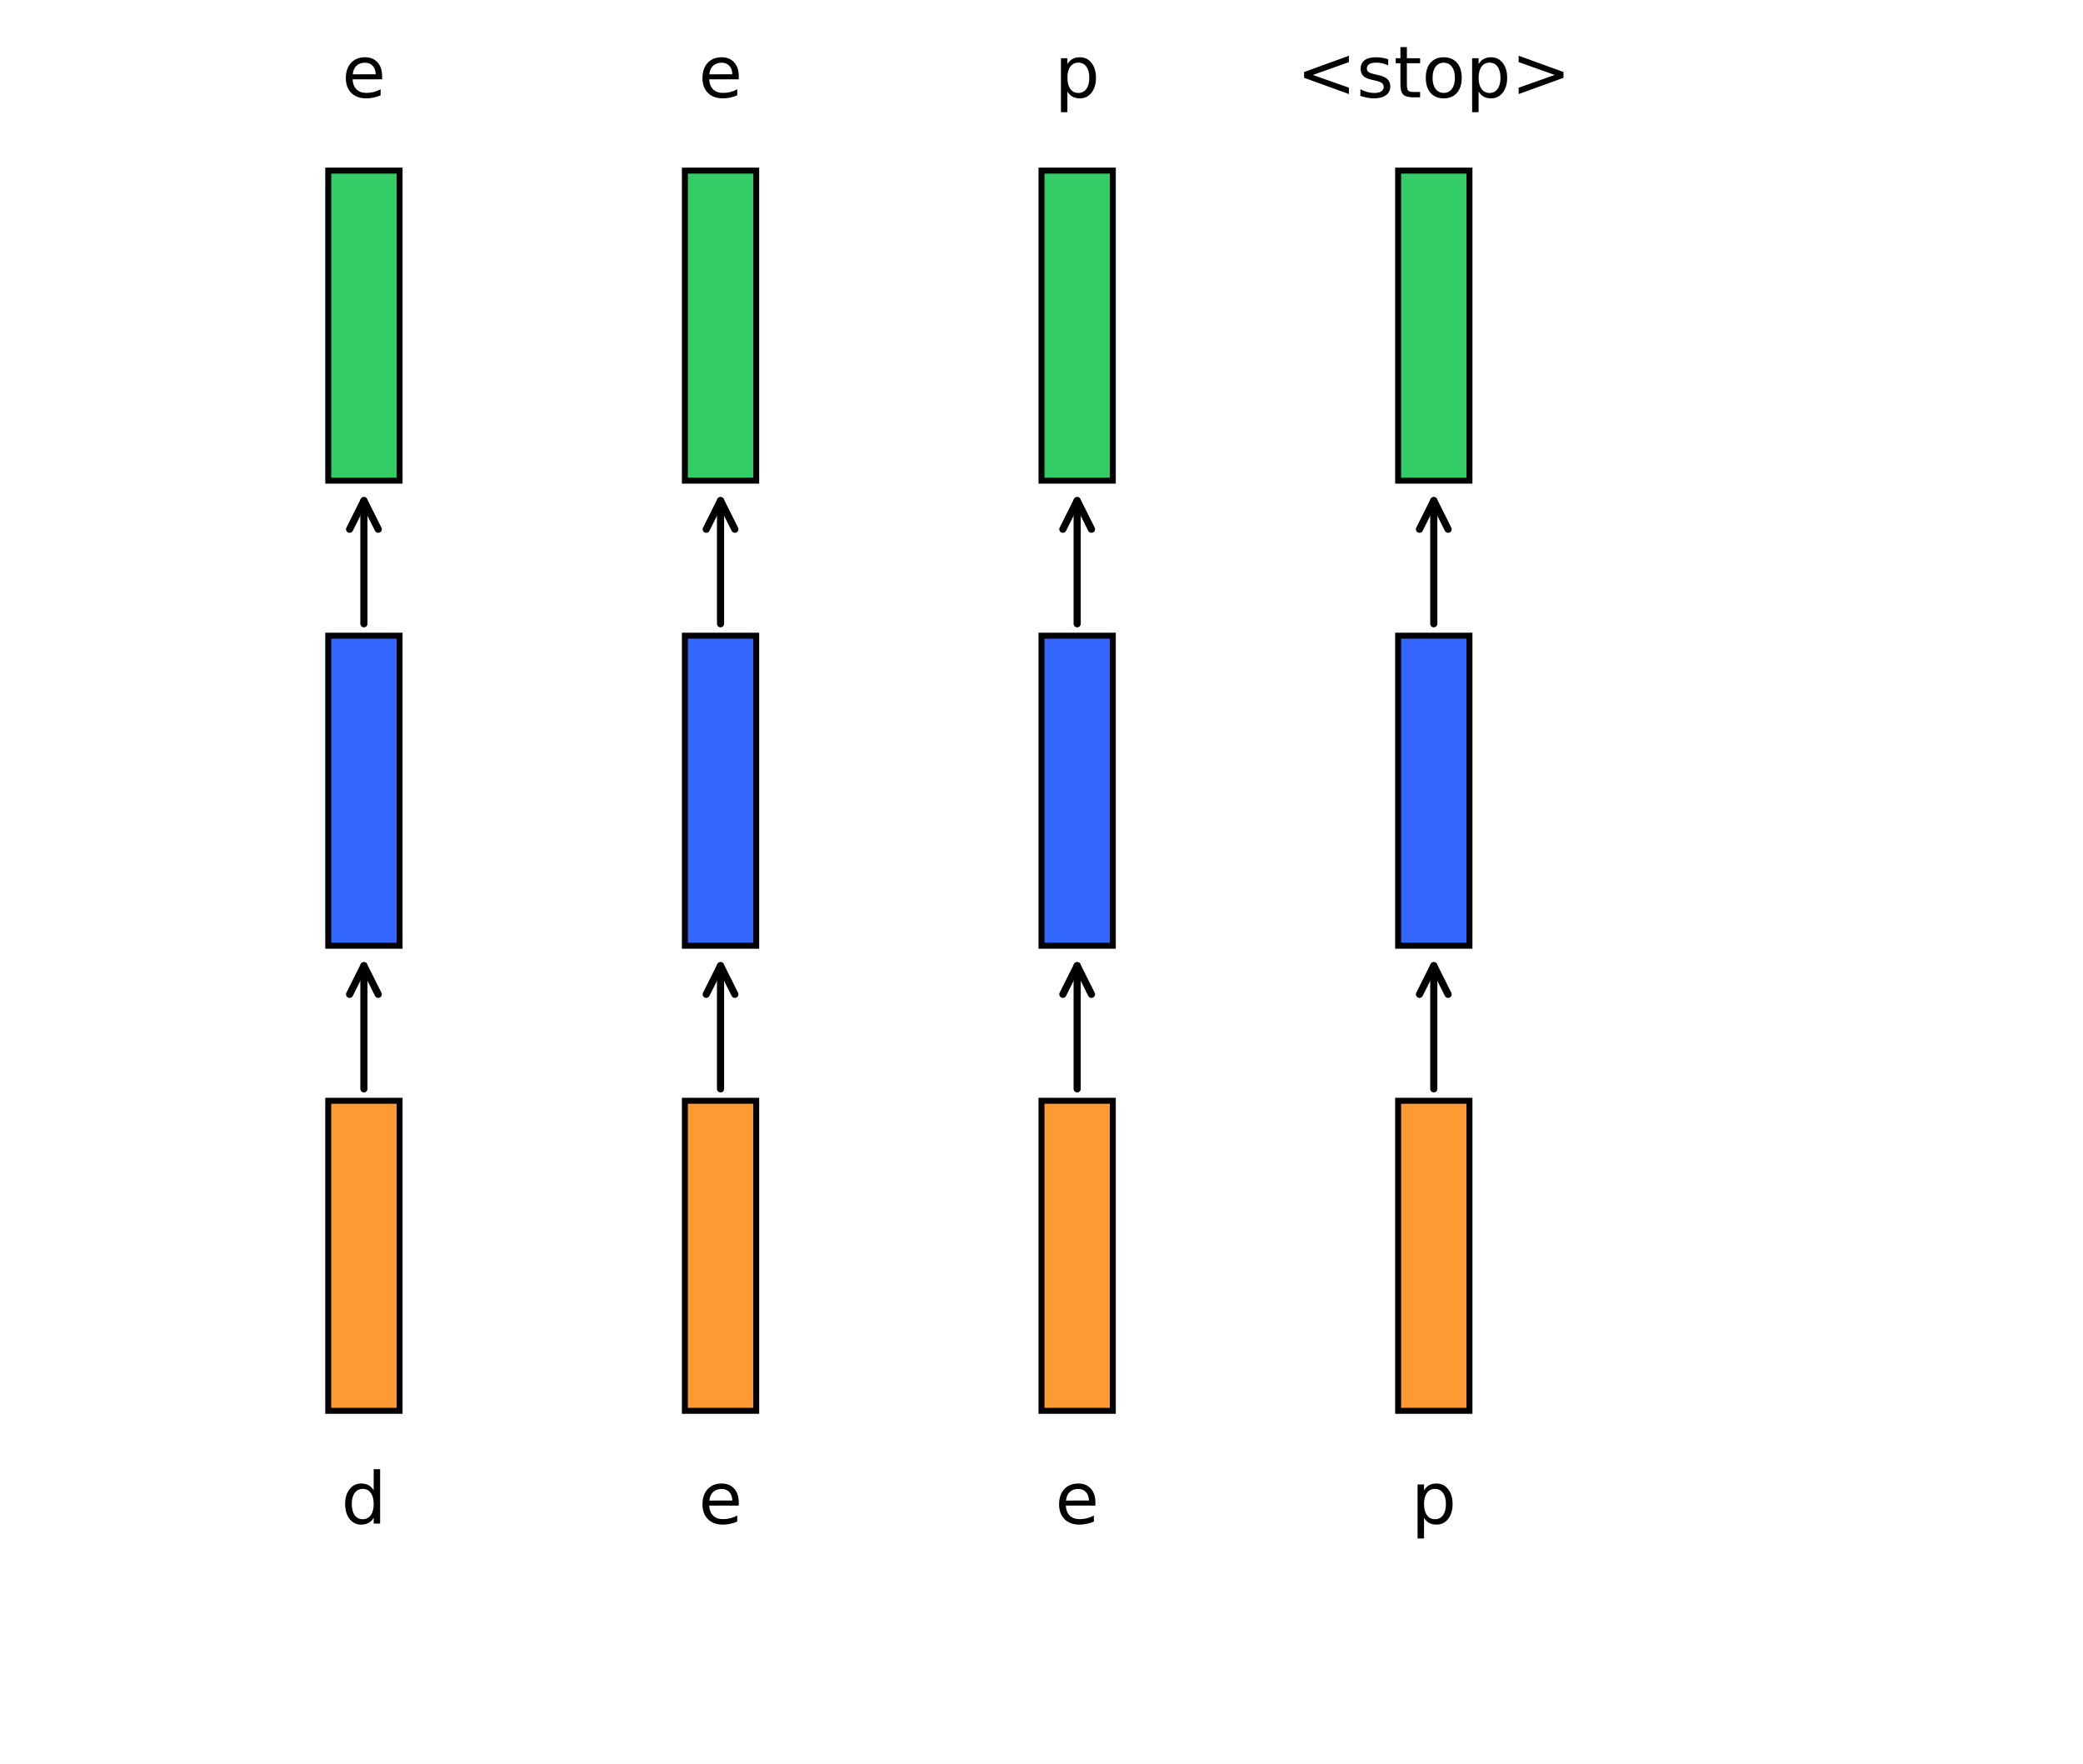
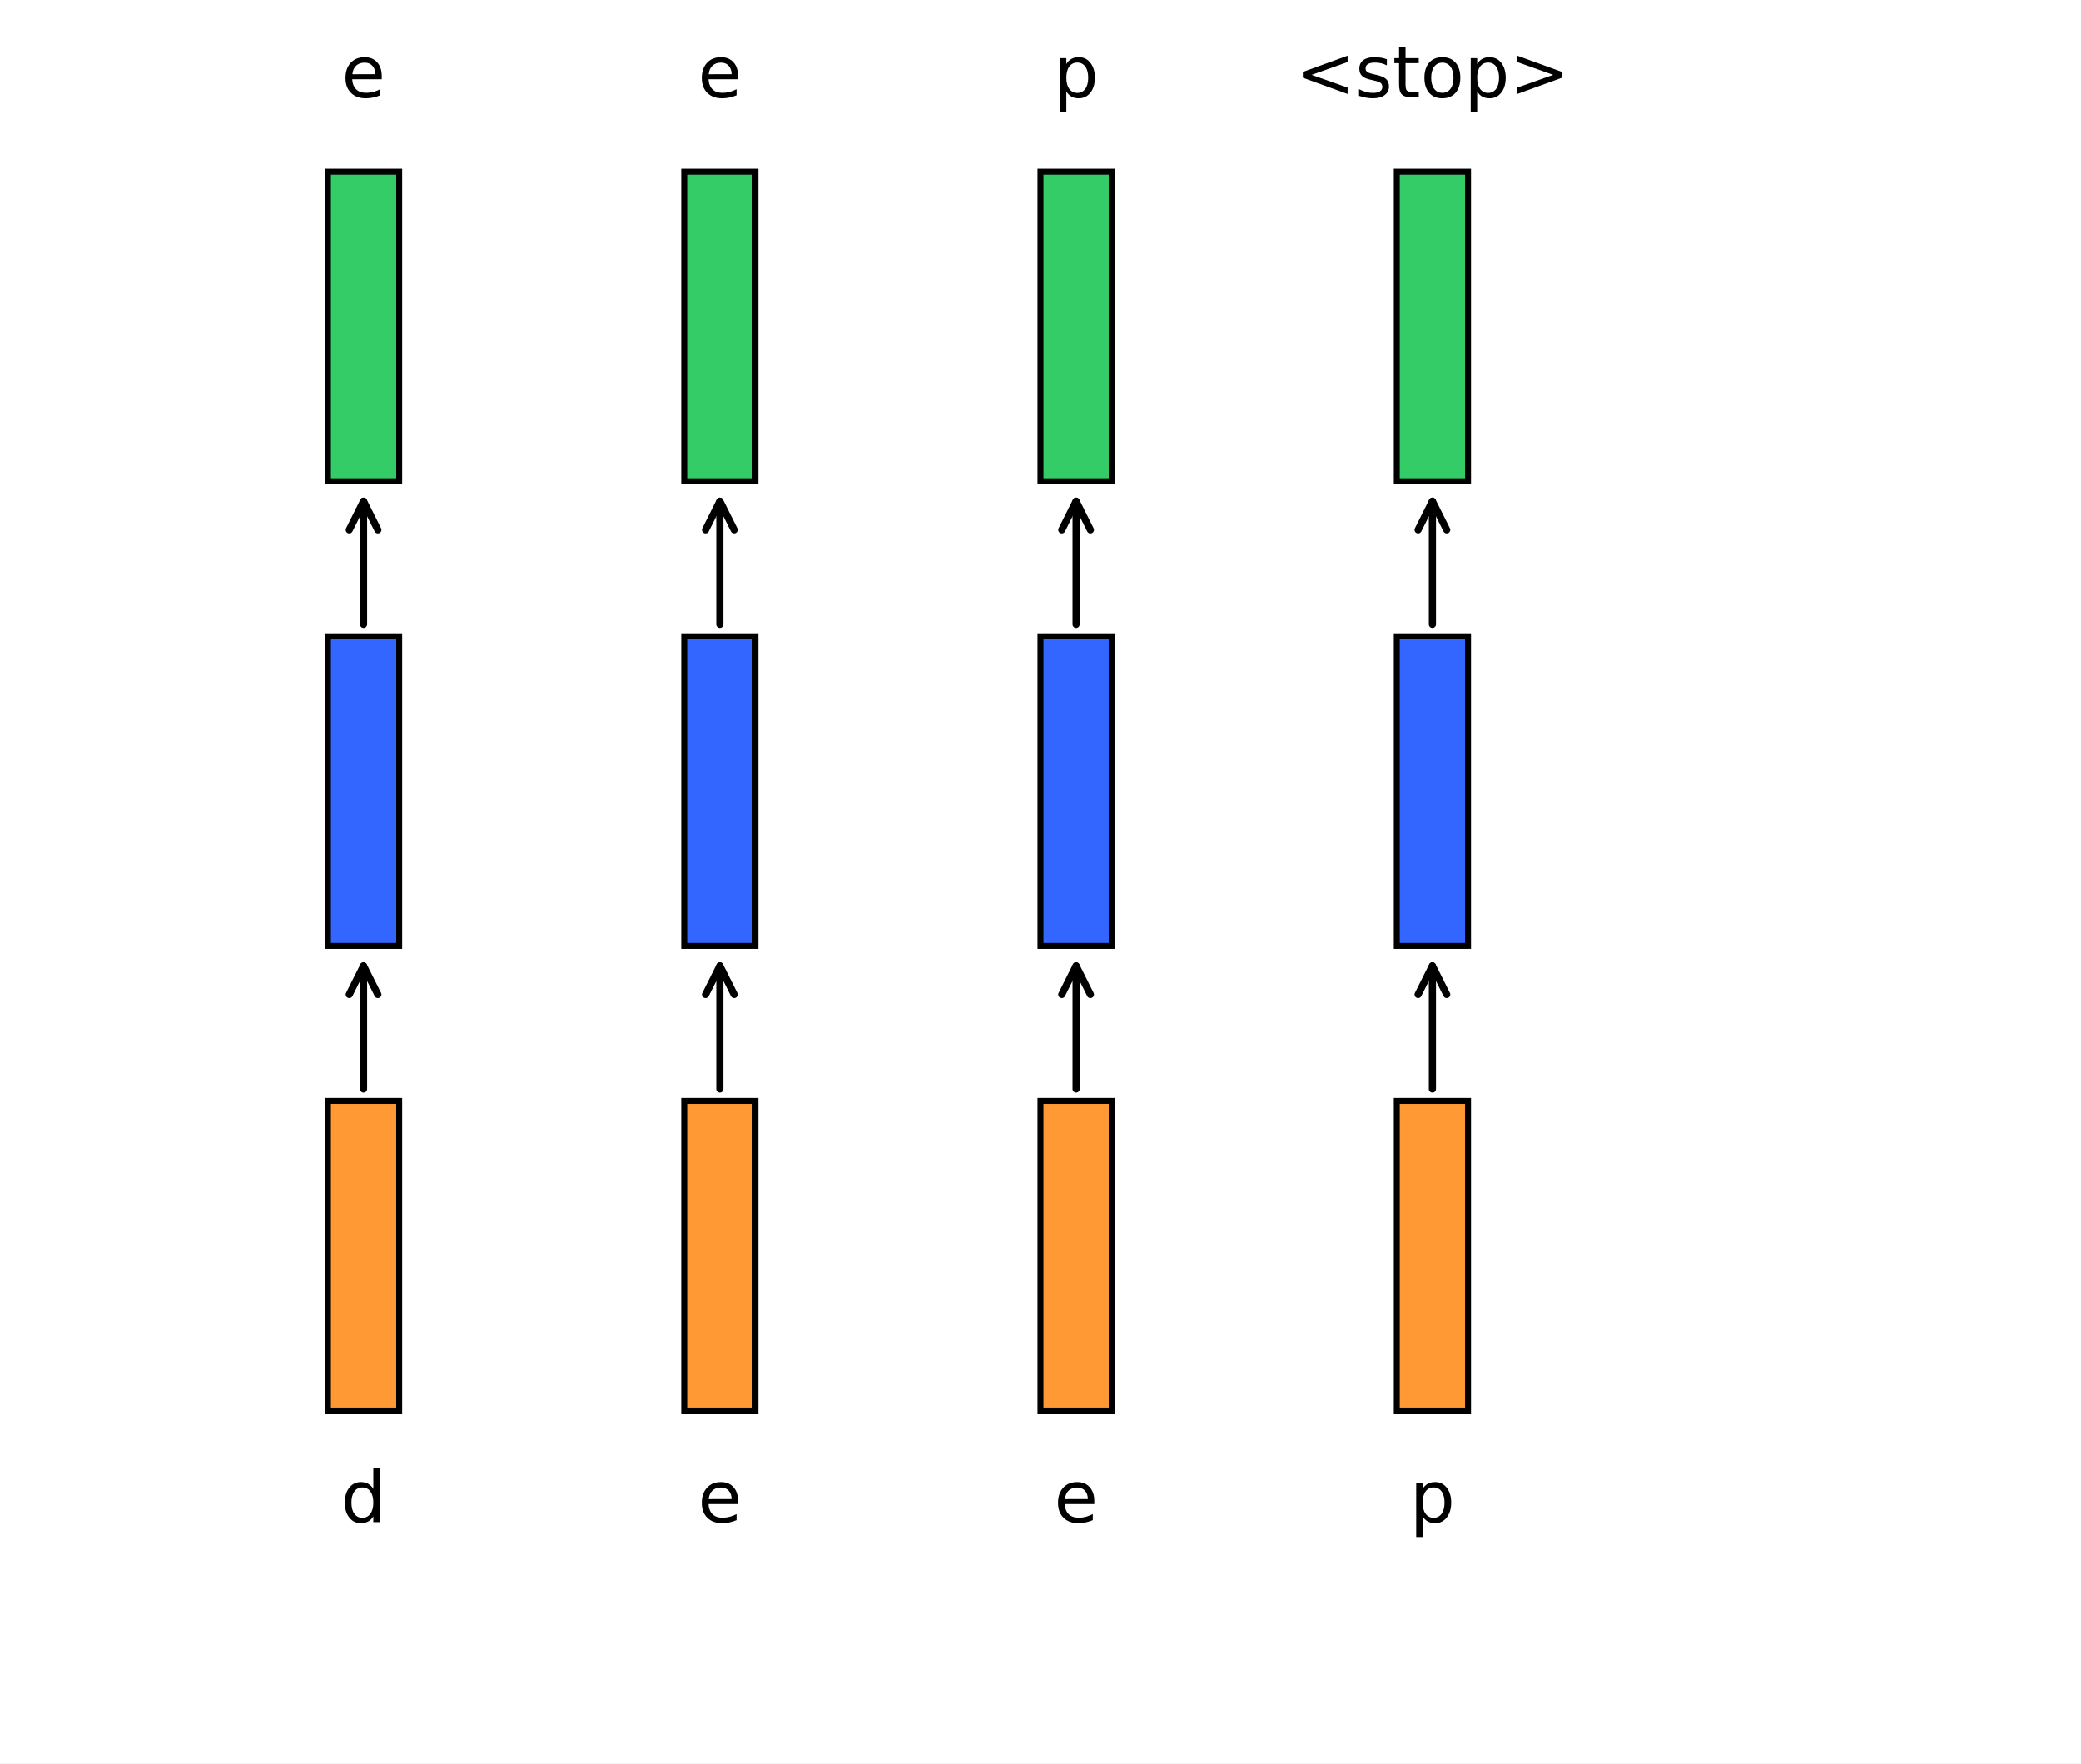
- <svg xmlns="http://www.w3.org/2000/svg" xmlns:xlink="http://www.w3.org/1999/xlink" width="349.2pt" height="295.674pt" viewBox="0 0 349.2 295.674" version="1.1">
+ <svg xmlns="http://www.w3.org/2000/svg" xmlns:xlink="http://www.w3.org/1999/xlink" width="349.2pt" height="295.868pt" viewBox="0 0 349.2 295.868" version="1.1">
  <defs>
    <style type="text/css">*{stroke-linejoin: round; stroke-linecap: butt}</style>
  </defs>
  <g id="figure_1">
    <g id="patch_1">
-       <path d="M 0 295.674  L 349.2 295.674  L 349.2 0  L 0 0  z " style="fill: #ffffff" />
+       <path d="M 0 295.868  L 349.2 295.868  L 349.2 0  L 0 0  z " style="fill: #ffffff" />
    </g>
    <g id="axes_1">
      <g id="patch_2">
-         <path d="M 55.029 80.574  L 66.986 80.574  L 66.986 28.599  L 55.029 28.599  z " clip-path="url(#pf85d5cdf7d)" style="fill: #33cc66; stroke: #000000; stroke-linejoin: miter" />
+         <path d="M 55.029 80.767  L 66.986 80.767  L 66.986 28.793  L 55.029 28.793  z " clip-path="url(#p691c7d54cf)" style="fill: #33cc66; stroke: #000000; stroke-linejoin: miter" />
      </g>
      <g id="patch_3">
-         <path d="M 55.029 158.537  L 66.986 158.537  L 66.986 106.562  L 55.029 106.562  z " clip-path="url(#pf85d5cdf7d)" style="fill: #3366ff; stroke: #000000; stroke-linejoin: miter" />
+         <path d="M 55.029 158.73  L 66.986 158.73  L 66.986 106.755  L 55.029 106.755  z " clip-path="url(#p691c7d54cf)" style="fill: #3366ff; stroke: #000000; stroke-linejoin: miter" />
      </g>
      <g id="patch_4">
-         <path d="M 55.029 236.499  L 66.986 236.499  L 66.986 184.524  L 55.029 184.524  z " clip-path="url(#pf85d5cdf7d)" style="fill: #ff9933; stroke: #000000; stroke-linejoin: miter" />
+         <path d="M 55.029 236.692  L 66.986 236.692  L 66.986 184.718  L 55.029 184.718  z " clip-path="url(#p691c7d54cf)" style="fill: #ff9933; stroke: #000000; stroke-linejoin: miter" />
      </g>
      <g id="patch_5">
-         <path d="M 61.007 83.918  Q 61.007 93.569 61.007 104.562  " clip-path="url(#pf85d5cdf7d)" style="fill: none; stroke: #000000; stroke-width: 1.2; stroke-linecap: round" />
-         <path d="M 58.607 88.718  L 61.007 83.918  L 63.407 88.718  " clip-path="url(#pf85d5cdf7d)" style="fill: none; stroke: #000000; stroke-width: 1.2; stroke-linecap: round" />
+         <path d="M 61.007 84.111  Q 61.007 93.762 61.007 104.755  " clip-path="url(#p691c7d54cf)" style="fill: none; stroke: #000000; stroke-width: 1.2; stroke-linecap: round" />
+         <path d="M 58.607 88.911  L 61.007 84.111  L 63.407 88.911  " clip-path="url(#p691c7d54cf)" style="fill: none; stroke: #000000; stroke-width: 1.2; stroke-linecap: round" />
      </g>
      <g id="patch_6">
-         <path d="M 61.007 161.88  Q 61.007 171.532 61.007 182.525  " clip-path="url(#pf85d5cdf7d)" style="fill: none; stroke: #000000; stroke-width: 1.2; stroke-linecap: round" />
-         <path d="M 58.607 166.68  L 61.007 161.88  L 63.407 166.68  " clip-path="url(#pf85d5cdf7d)" style="fill: none; stroke: #000000; stroke-width: 1.2; stroke-linecap: round" />
+         <path d="M 61.007 162.073  Q 61.007 171.725 61.007 182.718  " clip-path="url(#p691c7d54cf)" style="fill: none; stroke: #000000; stroke-width: 1.2; stroke-linecap: round" />
+         <path d="M 58.607 166.873  L 61.007 162.073  L 63.407 166.873  " clip-path="url(#p691c7d54cf)" style="fill: none; stroke: #000000; stroke-width: 1.2; stroke-linecap: round" />
      </g>
      <g id="patch_7">
-         <path d="M 114.814 80.574  L 126.771 80.574  L 126.771 28.599  L 114.814 28.599  z " clip-path="url(#pf85d5cdf7d)" style="fill: #33cc66; stroke: #000000; stroke-linejoin: miter" />
+         <path d="M 114.814 80.767  L 126.771 80.767  L 126.771 28.793  L 114.814 28.793  z " clip-path="url(#p691c7d54cf)" style="fill: #33cc66; stroke: #000000; stroke-linejoin: miter" />
      </g>
      <g id="patch_8">
-         <path d="M 114.814 158.537  L 126.771 158.537  L 126.771 106.562  L 114.814 106.562  z " clip-path="url(#pf85d5cdf7d)" style="fill: #3366ff; stroke: #000000; stroke-linejoin: miter" />
+         <path d="M 114.814 158.73  L 126.771 158.73  L 126.771 106.755  L 114.814 106.755  z " clip-path="url(#p691c7d54cf)" style="fill: #3366ff; stroke: #000000; stroke-linejoin: miter" />
      </g>
      <g id="patch_9">
-         <path d="M 114.814 236.499  L 126.771 236.499  L 126.771 184.524  L 114.814 184.524  z " clip-path="url(#pf85d5cdf7d)" style="fill: #ff9933; stroke: #000000; stroke-linejoin: miter" />
+         <path d="M 114.814 236.692  L 126.771 236.692  L 126.771 184.718  L 114.814 184.718  z " clip-path="url(#p691c7d54cf)" style="fill: #ff9933; stroke: #000000; stroke-linejoin: miter" />
      </g>
      <g id="patch_10">
-         <path d="M 120.793 83.918  Q 120.793 93.569 120.793 104.562  " clip-path="url(#pf85d5cdf7d)" style="fill: none; stroke: #000000; stroke-width: 1.2; stroke-linecap: round" />
-         <path d="M 118.393 88.718  L 120.793 83.918  L 123.193 88.718  " clip-path="url(#pf85d5cdf7d)" style="fill: none; stroke: #000000; stroke-width: 1.2; stroke-linecap: round" />
+         <path d="M 120.793 84.111  Q 120.793 93.762 120.793 104.755  " clip-path="url(#p691c7d54cf)" style="fill: none; stroke: #000000; stroke-width: 1.2; stroke-linecap: round" />
+         <path d="M 118.393 88.911  L 120.793 84.111  L 123.193 88.911  " clip-path="url(#p691c7d54cf)" style="fill: none; stroke: #000000; stroke-width: 1.2; stroke-linecap: round" />
      </g>
      <g id="patch_11">
-         <path d="M 120.793 161.88  Q 120.793 171.532 120.793 182.525  " clip-path="url(#pf85d5cdf7d)" style="fill: none; stroke: #000000; stroke-width: 1.2; stroke-linecap: round" />
-         <path d="M 118.393 166.68  L 120.793 161.88  L 123.193 166.68  " clip-path="url(#pf85d5cdf7d)" style="fill: none; stroke: #000000; stroke-width: 1.2; stroke-linecap: round" />
+         <path d="M 120.793 162.073  Q 120.793 171.725 120.793 182.718  " clip-path="url(#p691c7d54cf)" style="fill: none; stroke: #000000; stroke-width: 1.2; stroke-linecap: round" />
+         <path d="M 118.393 166.873  L 120.793 162.073  L 123.193 166.873  " clip-path="url(#p691c7d54cf)" style="fill: none; stroke: #000000; stroke-width: 1.2; stroke-linecap: round" />
      </g>
      <g id="patch_12">
-         <path d="M 174.6 80.574  L 186.557 80.574  L 186.557 28.599  L 174.6 28.599  z " clip-path="url(#pf85d5cdf7d)" style="fill: #33cc66; stroke: #000000; stroke-linejoin: miter" />
+         <path d="M 174.6 80.767  L 186.557 80.767  L 186.557 28.793  L 174.6 28.793  z " clip-path="url(#p691c7d54cf)" style="fill: #33cc66; stroke: #000000; stroke-linejoin: miter" />
      </g>
      <g id="patch_13">
-         <path d="M 174.6 158.537  L 186.557 158.537  L 186.557 106.562  L 174.6 106.562  z " clip-path="url(#pf85d5cdf7d)" style="fill: #3366ff; stroke: #000000; stroke-linejoin: miter" />
+         <path d="M 174.6 158.73  L 186.557 158.73  L 186.557 106.755  L 174.6 106.755  z " clip-path="url(#p691c7d54cf)" style="fill: #3366ff; stroke: #000000; stroke-linejoin: miter" />
      </g>
      <g id="patch_14">
-         <path d="M 174.6 236.499  L 186.557 236.499  L 186.557 184.524  L 174.6 184.524  z " clip-path="url(#pf85d5cdf7d)" style="fill: #ff9933; stroke: #000000; stroke-linejoin: miter" />
+         <path d="M 174.6 236.692  L 186.557 236.692  L 186.557 184.718  L 174.6 184.718  z " clip-path="url(#p691c7d54cf)" style="fill: #ff9933; stroke: #000000; stroke-linejoin: miter" />
      </g>
      <g id="patch_15">
-         <path d="M 180.579 83.918  Q 180.579 93.569 180.579 104.562  " clip-path="url(#pf85d5cdf7d)" style="fill: none; stroke: #000000; stroke-width: 1.2; stroke-linecap: round" />
-         <path d="M 178.179 88.718  L 180.579 83.918  L 182.979 88.718  " clip-path="url(#pf85d5cdf7d)" style="fill: none; stroke: #000000; stroke-width: 1.2; stroke-linecap: round" />
+         <path d="M 180.579 84.111  Q 180.579 93.762 180.579 104.755  " clip-path="url(#p691c7d54cf)" style="fill: none; stroke: #000000; stroke-width: 1.2; stroke-linecap: round" />
+         <path d="M 178.179 88.911  L 180.579 84.111  L 182.979 88.911  " clip-path="url(#p691c7d54cf)" style="fill: none; stroke: #000000; stroke-width: 1.2; stroke-linecap: round" />
      </g>
      <g id="patch_16">
-         <path d="M 180.579 161.88  Q 180.579 171.532 180.579 182.525  " clip-path="url(#pf85d5cdf7d)" style="fill: none; stroke: #000000; stroke-width: 1.2; stroke-linecap: round" />
-         <path d="M 178.179 166.68  L 180.579 161.88  L 182.979 166.68  " clip-path="url(#pf85d5cdf7d)" style="fill: none; stroke: #000000; stroke-width: 1.2; stroke-linecap: round" />
+         <path d="M 180.579 162.073  Q 180.579 171.725 180.579 182.718  " clip-path="url(#p691c7d54cf)" style="fill: none; stroke: #000000; stroke-width: 1.2; stroke-linecap: round" />
+         <path d="M 178.179 166.873  L 180.579 162.073  L 182.979 166.873  " clip-path="url(#p691c7d54cf)" style="fill: none; stroke: #000000; stroke-width: 1.2; stroke-linecap: round" />
      </g>
      <g id="patch_17">
-         <path d="M 234.386 80.574  L 246.343 80.574  L 246.343 28.599  L 234.386 28.599  z " clip-path="url(#pf85d5cdf7d)" style="fill: #33cc66; stroke: #000000; stroke-linejoin: miter" />
+         <path d="M 234.386 80.767  L 246.343 80.767  L 246.343 28.793  L 234.386 28.793  z " clip-path="url(#p691c7d54cf)" style="fill: #33cc66; stroke: #000000; stroke-linejoin: miter" />
      </g>
      <g id="patch_18">
-         <path d="M 234.386 158.537  L 246.343 158.537  L 246.343 106.562  L 234.386 106.562  z " clip-path="url(#pf85d5cdf7d)" style="fill: #3366ff; stroke: #000000; stroke-linejoin: miter" />
+         <path d="M 234.386 158.73  L 246.343 158.73  L 246.343 106.755  L 234.386 106.755  z " clip-path="url(#p691c7d54cf)" style="fill: #3366ff; stroke: #000000; stroke-linejoin: miter" />
      </g>
      <g id="patch_19">
-         <path d="M 234.386 236.499  L 246.343 236.499  L 246.343 184.524  L 234.386 184.524  z " clip-path="url(#pf85d5cdf7d)" style="fill: #ff9933; stroke: #000000; stroke-linejoin: miter" />
+         <path d="M 234.386 236.692  L 246.343 236.692  L 246.343 184.718  L 234.386 184.718  z " clip-path="url(#p691c7d54cf)" style="fill: #ff9933; stroke: #000000; stroke-linejoin: miter" />
      </g>
      <g id="patch_20">
-         <path d="M 240.364 83.918  Q 240.364 93.569 240.364 104.562  " clip-path="url(#pf85d5cdf7d)" style="fill: none; stroke: #000000; stroke-width: 1.2; stroke-linecap: round" />
-         <path d="M 237.964 88.718  L 240.364 83.918  L 242.764 88.718  " clip-path="url(#pf85d5cdf7d)" style="fill: none; stroke: #000000; stroke-width: 1.2; stroke-linecap: round" />
+         <path d="M 240.364 84.111  Q 240.364 93.762 240.364 104.755  " clip-path="url(#p691c7d54cf)" style="fill: none; stroke: #000000; stroke-width: 1.2; stroke-linecap: round" />
+         <path d="M 237.964 88.911  L 240.364 84.111  L 242.764 88.911  " clip-path="url(#p691c7d54cf)" style="fill: none; stroke: #000000; stroke-width: 1.2; stroke-linecap: round" />
      </g>
      <g id="patch_21">
-         <path d="M 240.364 161.88  Q 240.364 171.532 240.364 182.525  " clip-path="url(#pf85d5cdf7d)" style="fill: none; stroke: #000000; stroke-width: 1.2; stroke-linecap: round" />
-         <path d="M 237.964 166.68  L 240.364 161.88  L 242.764 166.68  " clip-path="url(#pf85d5cdf7d)" style="fill: none; stroke: #000000; stroke-width: 1.2; stroke-linecap: round" />
+         <path d="M 240.364 162.073  Q 240.364 171.725 240.364 182.718  " clip-path="url(#p691c7d54cf)" style="fill: none; stroke: #000000; stroke-width: 1.2; stroke-linecap: round" />
+         <path d="M 237.964 166.873  L 240.364 162.073  L 242.764 166.873  " clip-path="url(#p691c7d54cf)" style="fill: none; stroke: #000000; stroke-width: 1.2; stroke-linecap: round" />
      </g>
      <g id="text_1">
-         <g transform="translate(57.31527 16.31812) scale(0.12 -0.12)">
+         <g transform="translate(57.31527 16.31719) scale(0.12 -0.12)">
          <defs>
-             <path id="DejaVuSans-65" d="M 3597 1894  L 3597 1613  L 953 1613  Q 991 1019 1311 708  Q 1631 397 2203 397  Q 2534 397 2845 478  Q 3156 559 3463 722  L 3463 178  Q 3153 47 2828 -22  Q 2503 -91 2169 -91  Q 1331 -91 842 396  Q 353 884 353 1716  Q 353 2575 817 3079  Q 1281 3584 2069 3584  Q 2775 3584 3186 3129  Q 3597 2675 3597 1894  z M 3022 2063  Q 3016 2534 2758 2815  Q 2500 3097 2075 3097  Q 1594 3097 1305 2825  Q 1016 2553 972 2059  L 3022 2063  z " transform="scale(0.015625)" />
+             <path id="DejaVuSans-48" d="M 3597 1894  L 3597 1613  L 953 1613  Q 991 1019 1311 708  Q 1631 397 2203 397  Q 2534 397 2845 478  Q 3156 559 3463 722  L 3463 178  Q 3153 47 2828 -22  Q 2503 -91 2169 -91  Q 1331 -91 842 396  Q 353 884 353 1716  Q 353 2575 817 3079  Q 1281 3584 2069 3584  Q 2775 3584 3186 3129  Q 3597 2675 3597 1894  z M 3022 2063  Q 3016 2534 2758 2815  Q 2500 3097 2075 3097  Q 1594 3097 1305 2825  Q 1016 2553 972 2059  L 3022 2063  z " transform="scale(0.015625)" />
          </defs>
-           <use xlink:href="#DejaVuSans-65" />
+           <use xlink:href="#DejaVuSans-48" />
        </g>
      </g>
      <g id="text_2">
-         <g transform="translate(57.19808 255.4031) scale(0.12 -0.12)">
+         <g transform="translate(57.19808 255.4027) scale(0.12 -0.12)">
          <defs>
-             <path id="DejaVuSans-64" d="M 2906 2969  L 2906 4863  L 3481 4863  L 3481 0  L 2906 0  L 2906 525  Q 2725 213 2448 61  Q 2172 -91 1784 -91  Q 1150 -91 751 415  Q 353 922 353 1747  Q 353 2572 751 3078  Q 1150 3584 1784 3584  Q 2172 3584 2448 3432  Q 2725 3281 2906 2969  z M 947 1747  Q 947 1113 1208 752  Q 1469 391 1925 391  Q 2381 391 2643 752  Q 2906 1113 2906 1747  Q 2906 2381 2643 2742  Q 2381 3103 1925 3103  Q 1469 3103 1208 2742  Q 947 2381 947 1747  z " transform="scale(0.015625)" />
+             <path id="DejaVuSans-47" d="M 2906 2969  L 2906 4863  L 3481 4863  L 3481 0  L 2906 0  L 2906 525  Q 2725 213 2448 61  Q 2172 -91 1784 -91  Q 1150 -91 751 415  Q 353 922 353 1747  Q 353 2572 751 3078  Q 1150 3584 1784 3584  Q 2172 3584 2448 3432  Q 2725 3281 2906 2969  z M 947 1747  Q 947 1113 1208 752  Q 1469 391 1925 391  Q 2381 391 2643 752  Q 2906 1113 2906 1747  Q 2906 2381 2643 2742  Q 2381 3103 1925 3103  Q 1469 3103 1208 2742  Q 947 2381 947 1747  z " transform="scale(0.015625)" />
          </defs>
-           <use xlink:href="#DejaVuSans-64" />
+           <use xlink:href="#DejaVuSans-47" />
        </g>
      </g>
      <g id="text_3">
-         <g transform="translate(117.101 16.31812) scale(0.12 -0.12)">
-           <use xlink:href="#DejaVuSans-65" />
+         <g transform="translate(117.101 16.31719) scale(0.12 -0.12)">
+           <use xlink:href="#DejaVuSans-48" />
        </g>
      </g>
      <g id="text_4">
-         <g transform="translate(117.101 255.4031) scale(0.12 -0.12)">
-           <use xlink:href="#DejaVuSans-65" />
+         <g transform="translate(117.101 255.4022) scale(0.12 -0.12)">
+           <use xlink:href="#DejaVuSans-48" />
        </g>
      </g>
      <g id="text_5">
-         <g transform="translate(176.7695 16.31812) scale(0.12 -0.12)">
+         <g transform="translate(176.7695 16.31719) scale(0.12 -0.12)">
          <defs>
-             <path id="DejaVuSans-70" d="M 1159 525  L 1159 -1331  L 581 -1331  L 581 3500  L 1159 3500  L 1159 2969  Q 1341 3281 1617 3432  Q 1894 3584 2278 3584  Q 2916 3584 3314 3078  Q 3713 2572 3713 1747  Q 3713 922 3314 415  Q 2916 -91 2278 -91  Q 1894 -91 1617 61  Q 1341 213 1159 525  z M 3116 1747  Q 3116 2381 2855 2742  Q 2594 3103 2138 3103  Q 1681 3103 1420 2742  Q 1159 2381 1159 1747  Q 1159 1113 1420 752  Q 1681 391 2138 391  Q 2594 391 2855 752  Q 3116 1113 3116 1747  z " transform="scale(0.015625)" />
+             <path id="DejaVuSans-53" d="M 1159 525  L 1159 -1331  L 581 -1331  L 581 3500  L 1159 3500  L 1159 2969  Q 1341 3281 1617 3432  Q 1894 3584 2278 3584  Q 2916 3584 3314 3078  Q 3713 2572 3713 1747  Q 3713 922 3314 415  Q 2916 -91 2278 -91  Q 1894 -91 1617 61  Q 1341 213 1159 525  z M 3116 1747  Q 3116 2381 2855 2742  Q 2594 3103 2138 3103  Q 1681 3103 1420 2742  Q 1159 2381 1159 1747  Q 1159 1113 1420 752  Q 1681 391 2138 391  Q 2594 391 2855 752  Q 3116 1113 3116 1747  z " transform="scale(0.015625)" />
          </defs>
-           <use xlink:href="#DejaVuSans-70" />
+           <use xlink:href="#DejaVuSans-53" />
        </g>
      </g>
      <g id="text_6">
-         <g transform="translate(176.8867 255.4031) scale(0.12 -0.12)">
-           <use xlink:href="#DejaVuSans-65" />
+         <g transform="translate(176.8867 255.4022) scale(0.12 -0.12)">
+           <use xlink:href="#DejaVuSans-48" />
        </g>
      </g>
      <g id="text_7">
-         <g transform="translate(217.3505 16.31812) scale(0.12 -0.12)">
+         <g transform="translate(217.3505 16.31719) scale(0.12 -0.12)">
          <defs>
-             <path id="DejaVuSans-3c" d="M 4684 3150  L 1459 2003  L 4684 863  L 4684 294  L 678 1747  L 678 2266  L 4684 3719  L 4684 3150  z " transform="scale(0.015625)" />
-             <path id="DejaVuSans-73" d="M 2834 3397  L 2834 2853  Q 2591 2978 2328 3040  Q 2066 3103 1784 3103  Q 1356 3103 1142 2972  Q 928 2841 928 2578  Q 928 2378 1081 2264  Q 1234 2150 1697 2047  L 1894 2003  Q 2506 1872 2764 1633  Q 3022 1394 3022 966  Q 3022 478 2636 193  Q 2250 -91 1575 -91  Q 1294 -91 989 -36  Q 684 19 347 128  L 347 722  Q 666 556 975 473  Q 1284 391 1588 391  Q 1994 391 2212 530  Q 2431 669 2431 922  Q 2431 1156 2273 1281  Q 2116 1406 1581 1522  L 1381 1569  Q 847 1681 609 1914  Q 372 2147 372 2553  Q 372 3047 722 3315  Q 1072 3584 1716 3584  Q 2034 3584 2315 3537  Q 2597 3491 2834 3397  z " transform="scale(0.015625)" />
-             <path id="DejaVuSans-74" d="M 1172 4494  L 1172 3500  L 2356 3500  L 2356 3053  L 1172 3053  L 1172 1153  Q 1172 725 1289 603  Q 1406 481 1766 481  L 2356 481  L 2356 0  L 1766 0  Q 1100 0 847 248  Q 594 497 594 1153  L 594 3053  L 172 3053  L 172 3500  L 594 3500  L 594 4494  L 1172 4494  z " transform="scale(0.015625)" />
-             <path id="DejaVuSans-6f" d="M 1959 3097  Q 1497 3097 1228 2736  Q 959 2375 959 1747  Q 959 1119 1226 758  Q 1494 397 1959 397  Q 2419 397 2687 759  Q 2956 1122 2956 1747  Q 2956 2369 2687 2733  Q 2419 3097 1959 3097  z M 1959 3584  Q 2709 3584 3137 3096  Q 3566 2609 3566 1747  Q 3566 888 3137 398  Q 2709 -91 1959 -91  Q 1206 -91 779 398  Q 353 888 353 1747  Q 353 2609 779 3096  Q 1206 3584 1959 3584  z " transform="scale(0.015625)" />
-             <path id="DejaVuSans-3e" d="M 678 3150  L 678 3719  L 4684 2266  L 4684 1747  L 678 294  L 678 863  L 3897 2003  L 678 3150  z " transform="scale(0.015625)" />
+             <path id="DejaVuSans-1f" d="M 4684 3150  L 1459 2003  L 4684 863  L 4684 294  L 678 1747  L 678 2266  L 4684 3719  L 4684 3150  z " transform="scale(0.015625)" />
+             <path id="DejaVuSans-56" d="M 2834 3397  L 2834 2853  Q 2591 2978 2328 3040  Q 2066 3103 1784 3103  Q 1356 3103 1142 2972  Q 928 2841 928 2578  Q 928 2378 1081 2264  Q 1234 2150 1697 2047  L 1894 2003  Q 2506 1872 2764 1633  Q 3022 1394 3022 966  Q 3022 478 2636 193  Q 2250 -91 1575 -91  Q 1294 -91 989 -36  Q 684 19 347 128  L 347 722  Q 666 556 975 473  Q 1284 391 1588 391  Q 1994 391 2212 530  Q 2431 669 2431 922  Q 2431 1156 2273 1281  Q 2116 1406 1581 1522  L 1381 1569  Q 847 1681 609 1914  Q 372 2147 372 2553  Q 372 3047 722 3315  Q 1072 3584 1716 3584  Q 2034 3584 2315 3537  Q 2597 3491 2834 3397  z " transform="scale(0.015625)" />
+             <path id="DejaVuSans-57" d="M 1172 4494  L 1172 3500  L 2356 3500  L 2356 3053  L 1172 3053  L 1172 1153  Q 1172 725 1289 603  Q 1406 481 1766 481  L 2356 481  L 2356 0  L 1766 0  Q 1100 0 847 248  Q 594 497 594 1153  L 594 3053  L 172 3053  L 172 3500  L 594 3500  L 594 4494  L 1172 4494  z " transform="scale(0.015625)" />
+             <path id="DejaVuSans-52" d="M 1959 3097  Q 1497 3097 1228 2736  Q 959 2375 959 1747  Q 959 1119 1226 758  Q 1494 397 1959 397  Q 2419 397 2687 759  Q 2956 1122 2956 1747  Q 2956 2369 2687 2733  Q 2419 3097 1959 3097  z M 1959 3584  Q 2709 3584 3137 3096  Q 3566 2609 3566 1747  Q 3566 888 3137 398  Q 2709 -91 1959 -91  Q 1206 -91 779 398  Q 353 888 353 1747  Q 353 2609 779 3096  Q 1206 3584 1959 3584  z " transform="scale(0.015625)" />
+             <path id="DejaVuSans-21" d="M 678 3150  L 678 3719  L 4684 2266  L 4684 1747  L 678 294  L 678 863  L 3897 2003  L 678 3150  z " transform="scale(0.015625)" />
          </defs>
-           <use xlink:href="#DejaVuSans-3c" />
-           <use xlink:href="#DejaVuSans-73" transform="translate(83.78906 0)" />
-           <use xlink:href="#DejaVuSans-74" transform="translate(135.8887 0)" />
-           <use xlink:href="#DejaVuSans-6f" transform="translate(175.0977 0)" />
-           <use xlink:href="#DejaVuSans-70" transform="translate(236.2793 0)" />
-           <use xlink:href="#DejaVuSans-3e" transform="translate(299.7559 0)" />
+           <use xlink:href="#DejaVuSans-1f" />
+           <use xlink:href="#DejaVuSans-56" transform="translate(83.79688 0)" />
+           <use xlink:href="#DejaVuSans-57" transform="translate(135.8906 0)" />
+           <use xlink:href="#DejaVuSans-52" transform="translate(175.0938 0)" />
+           <use xlink:href="#DejaVuSans-53" transform="translate(236.2812 0)" />
+           <use xlink:href="#DejaVuSans-21" transform="translate(299.7656 0)" />
        </g>
      </g>
      <g id="text_8">
-         <g transform="translate(236.5552 255.4031) scale(0.12 -0.12)">
-           <use xlink:href="#DejaVuSans-70" />
+         <g transform="translate(236.5552 255.4022) scale(0.12 -0.12)">
+           <use xlink:href="#DejaVuSans-53" />
        </g>
      </g>
    </g>
  </g>
  <defs>
-     <clipPath id="pf85d5cdf7d">
-       <rect x="7.2" y="11.274" width="334.8" height="277.2" />
+     <clipPath id="p691c7d54cf">
+       <rect x="7.2" y="11.467" width="334.8" height="277.2" />
    </clipPath>
  </defs>
</svg>
